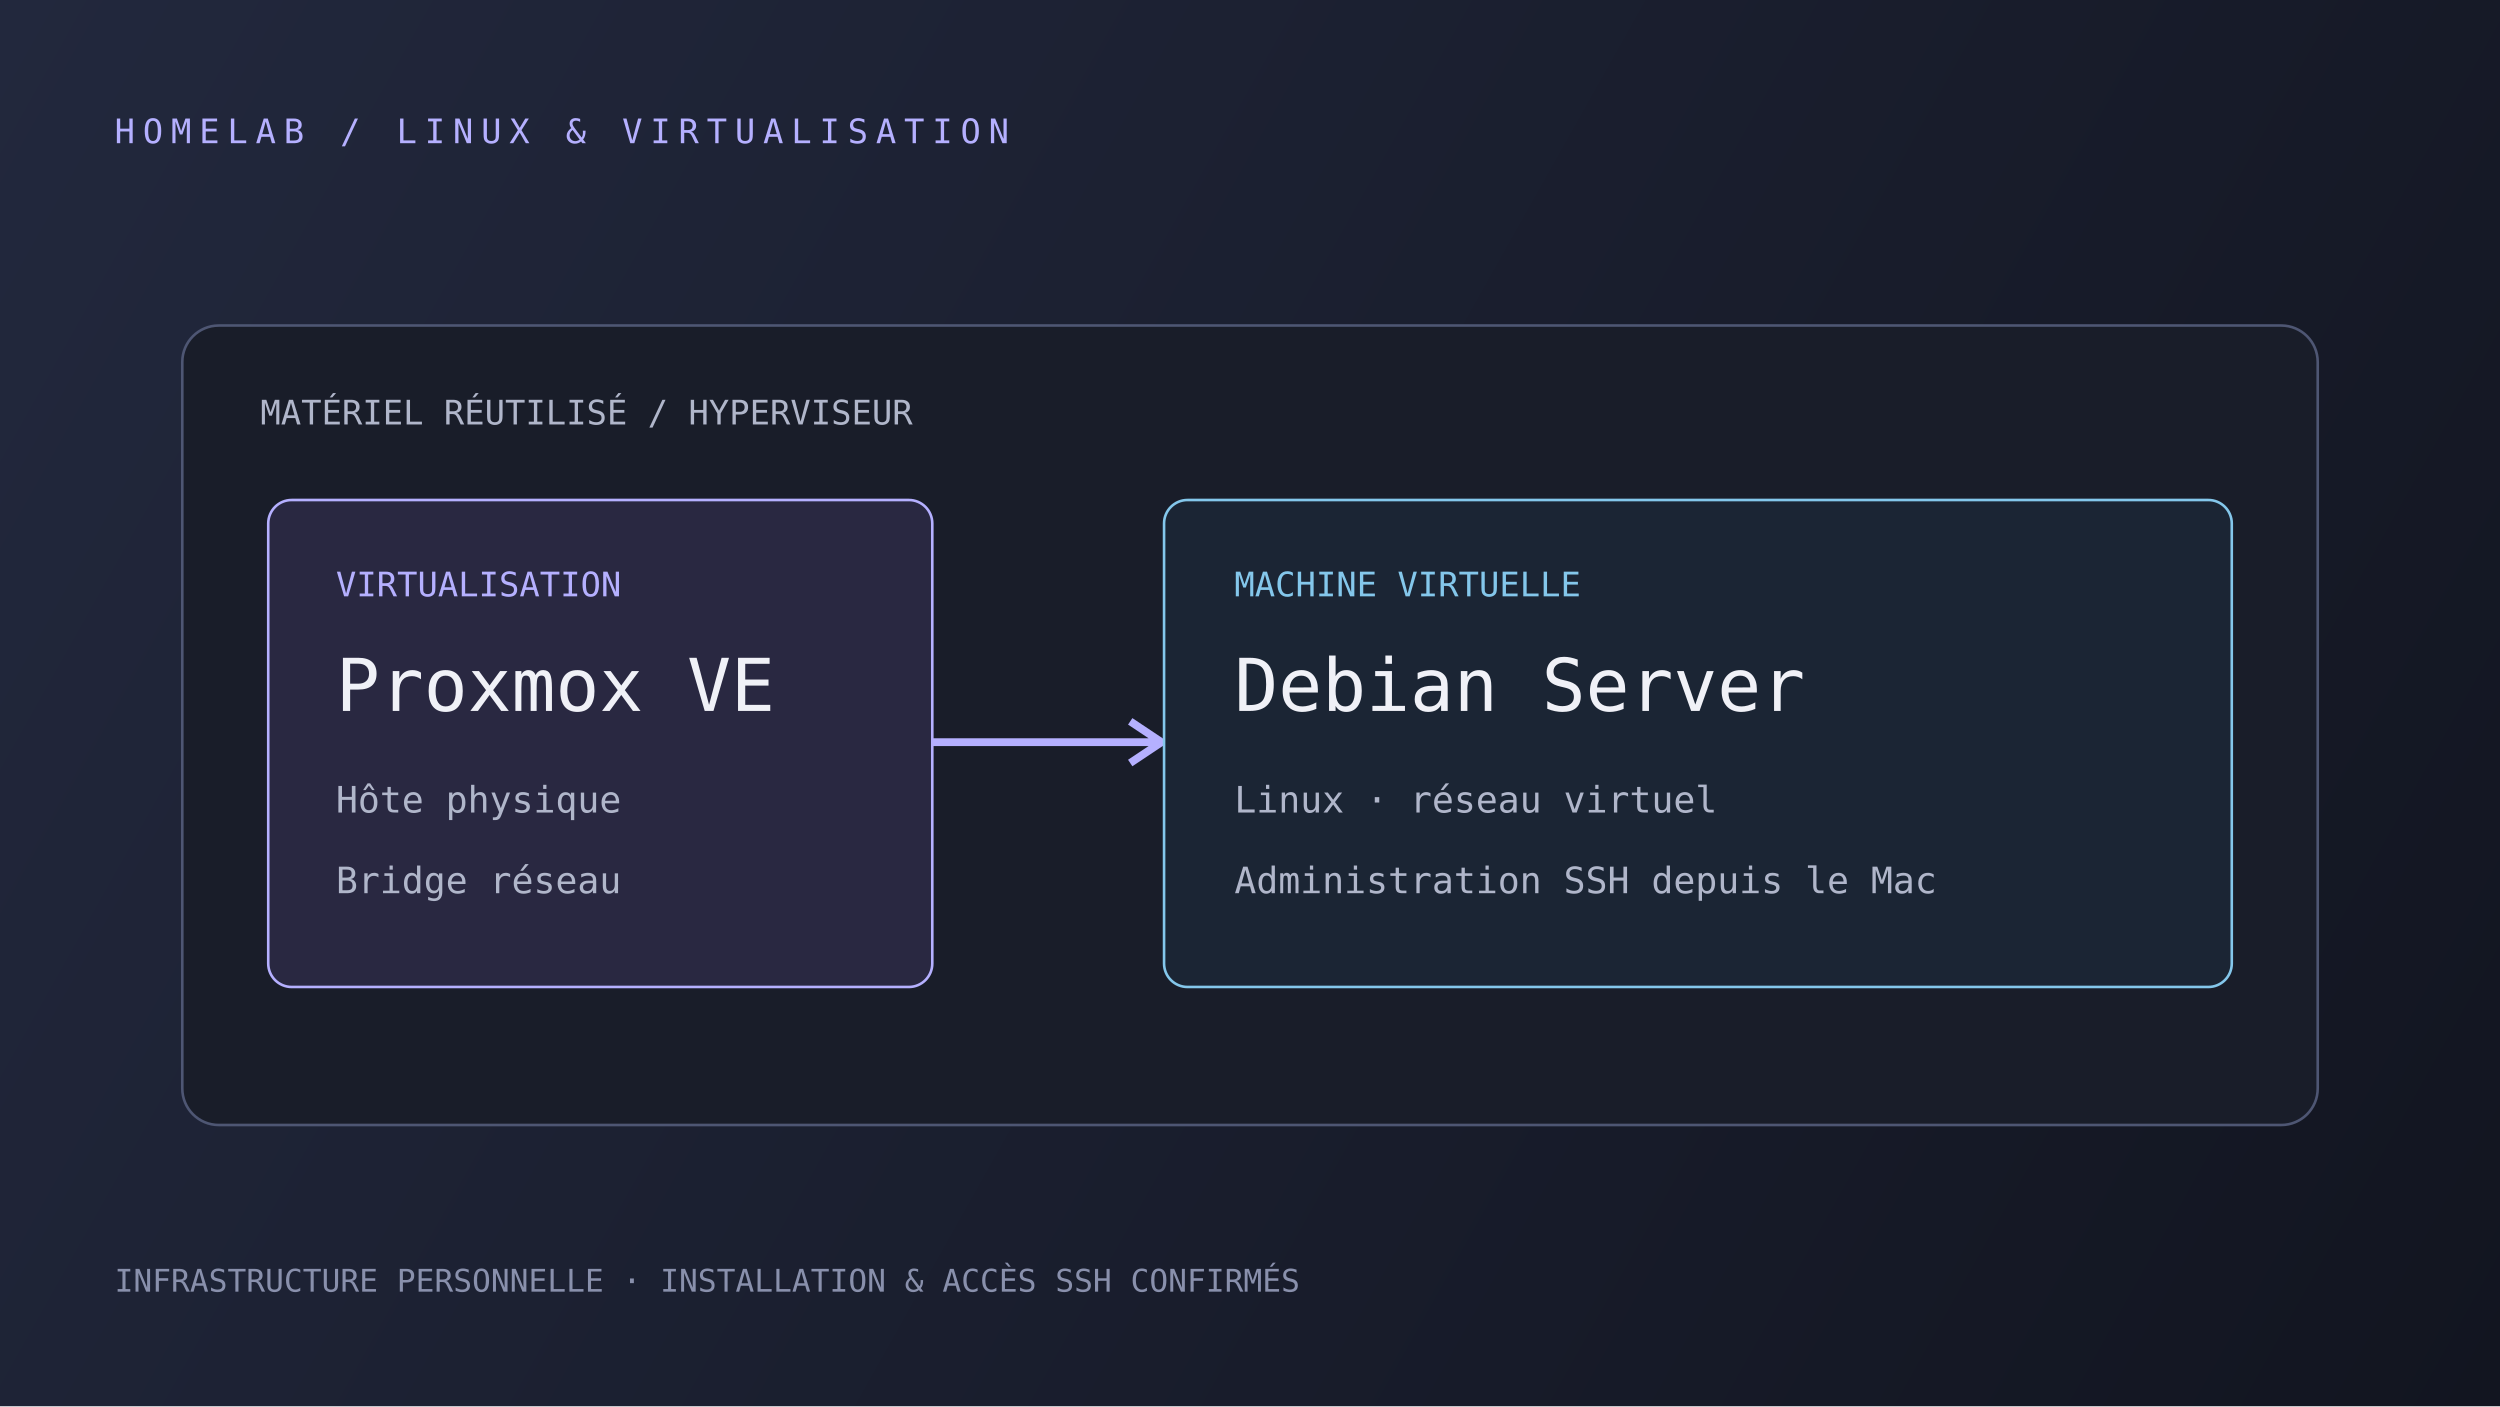
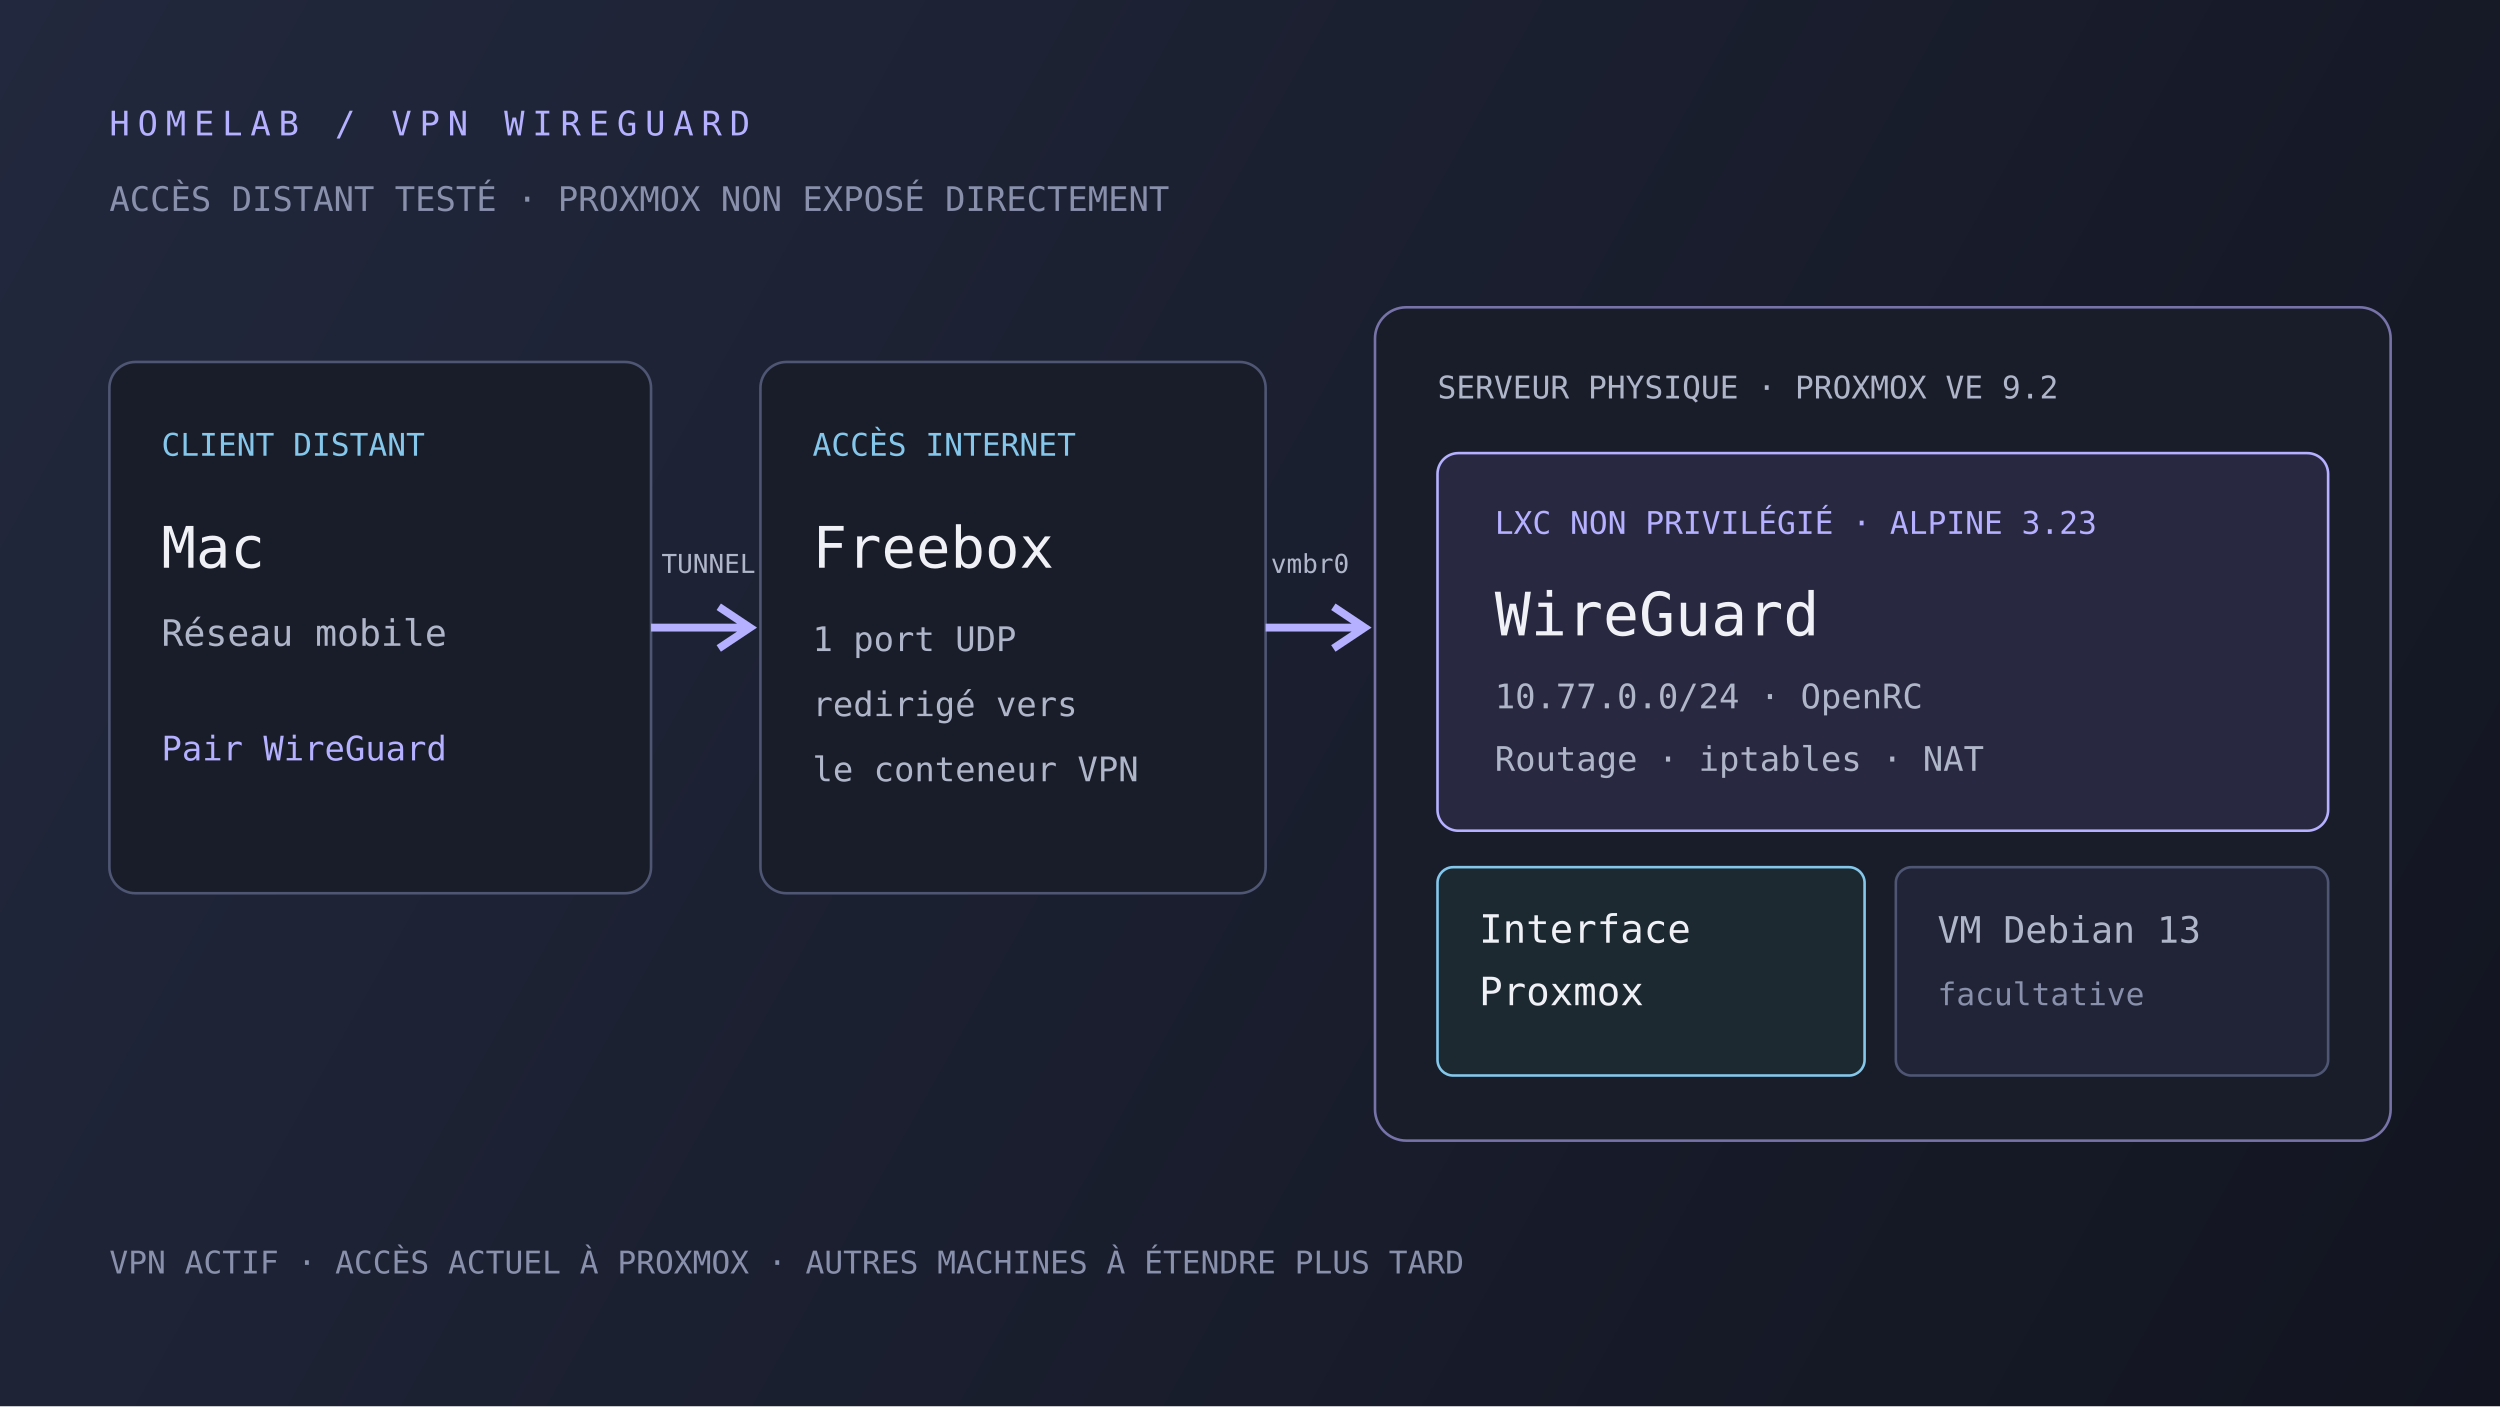
<svg xmlns="http://www.w3.org/2000/svg" viewBox="0 0 960 540" fill="none">
  <defs>
    <linearGradient id="bg" x2="960" y2="540" gradientUnits="userSpaceOnUse">
      <stop stop-color="#22283d" />
      <stop offset="1" stop-color="#121520" />
    </linearGradient>
  </defs>
  <rect width="960" height="540" fill="url(#bg)" />
  <g font-family="monospace">
-     <text x="44" y="55" fill="#b5b0ff" font-size="13" letter-spacing="3">HOMELAB / LINUX &amp; VIRTUALISATION</text>
-     <rect x="70" y="125" width="820" height="307" rx="14" fill="#191d29" stroke="#4e5673" />
-     <text x="100" y="163" fill="#b0b6ca" font-size="13">MATÉRIEL RÉUTILISÉ / HYPERVISEUR</text>
-     <rect x="103" y="192" width="255" height="187" rx="9" fill="#292841" stroke="#b5b0ff" />
-     <text x="129" y="229" fill="#b5b0ff" font-size="13">VIRTUALISATION</text>
-     <text x="129" y="273" fill="#f0f1f7" font-size="28">Proxmox VE</text>
-     <text x="129" y="312" fill="#b0b6ca" font-size="14">Hôte physique</text>
-     <text x="129" y="343" fill="#b0b6ca" font-size="14">Bridge réseau</text>
-     <path d="M358 285h88m-12-8 12 8-12 8" stroke="#b5b0ff" stroke-width="3" />
-     <rect x="447" y="192" width="410" height="187" rx="9" fill="#1b2534" stroke="#84c7eb" />
-     <text x="474" y="229" fill="#84c7eb" font-size="13">MACHINE VIRTUELLE</text>
-     <text x="474" y="273" fill="#f0f1f7" font-size="28">Debian Server</text>
-     <text x="474" y="312" fill="#b0b6ca" font-size="14">Linux · réseau virtuel</text>
-     <text x="474" y="343" fill="#b0b6ca" font-size="14">Administration SSH depuis le Mac</text>
-     <text x="44" y="496" fill="#8990ac" font-size="12">INFRASTRUCTURE PERSONNELLE · INSTALLATION &amp; ACCÈS SSH CONFIRMÉS</text>
+     <text x="42" y="52" fill="#b5b0ff" font-size="13" letter-spacing="3">HOMELAB / VPN WIREGUARD</text>
+     <text x="42" y="81" fill="#8990ac" font-size="13">ACCÈS DISTANT TESTÉ · PROXMOX NON EXPOSÉ DIRECTEMENT</text>
+     <rect x="42" y="139" width="208" height="204" rx="10" fill="#191d29" stroke="#4e5673" />
+     <text x="62" y="175" fill="#84c7eb" font-size="12">CLIENT DISTANT</text>
+     <text x="62" y="218" fill="#f0f1f7" font-size="22">Mac</text>
+     <text x="62" y="248" fill="#b0b6ca" font-size="14">Réseau mobile</text>
+     <text x="62" y="292" fill="#b5b0ff" font-size="13">Pair WireGuard</text>
+     <path d="M250 241h38m-12-8 12 8-12 8" stroke="#b5b0ff" stroke-width="3" />
+     <text x="254" y="220" fill="#b0b6ca" font-size="10">TUNNEL</text>
+     <rect x="292" y="139" width="194" height="204" rx="10" fill="#191d29" stroke="#4e5673" />
+     <text x="312" y="175" fill="#84c7eb" font-size="12">ACCÈS INTERNET</text>
+     <text x="312" y="218" fill="#f0f1f7" font-size="22">Freebox</text>
+     <text x="312" y="250" fill="#b0b6ca" font-size="13">1 port UDP</text>
+     <text x="312" y="275" fill="#b0b6ca" font-size="13">redirigé vers</text>
+     <text x="312" y="300" fill="#b0b6ca" font-size="13">le conteneur VPN</text>
+     <path d="M486 241h38m-12-8 12 8-12 8" stroke="#b5b0ff" stroke-width="3" />
+     <text x="488" y="220" fill="#b0b6ca" font-size="10">vmbr0</text>
+     <rect x="528" y="118" width="390" height="320" rx="12" fill="#191d29" stroke="#7773a9" />
+     <text x="552" y="153" fill="#b0b6ca" font-size="12">SERVEUR PHYSIQUE · PROXMOX VE 9.2</text>
+     <rect x="552" y="174" width="342" height="145" rx="8" fill="#292841" stroke="#b5b0ff" />
+     <text x="574" y="205" fill="#b5b0ff" font-size="12">LXC NON PRIVILÉGIÉ · ALPINE 3.23</text>
+     <text x="574" y="244" fill="#f0f1f7" font-size="23">WireGuard</text>
+     <text x="574" y="272" fill="#b0b6ca" font-size="13">10.77.0.0/24 · OpenRC</text>
+     <text x="574" y="296" fill="#b0b6ca" font-size="13">Routage · iptables · NAT</text>
+     <rect x="552" y="333" width="164" height="80" rx="6" fill="#1c2930" stroke="#84c7eb" />
+     <text x="568" y="362" fill="#f0f1f7" font-size="15">Interface</text>
+     <text x="568" y="386" fill="#f0f1f7" font-size="15">Proxmox</text>
+     <rect x="728" y="333" width="166" height="80" rx="6" fill="#202436" stroke="#4e5673" />
+     <text x="744" y="362" fill="#b0b6ca" font-size="14">VM Debian 13</text>
+     <text x="744" y="386" fill="#8990ac" font-size="12">facultative</text>
+     <text x="42" y="489" fill="#8990ac" font-size="12">VPN ACTIF · ACCÈS ACTUEL À PROXMOX · AUTRES MACHINES À ÉTENDRE PLUS TARD</text>
  </g>
</svg>
